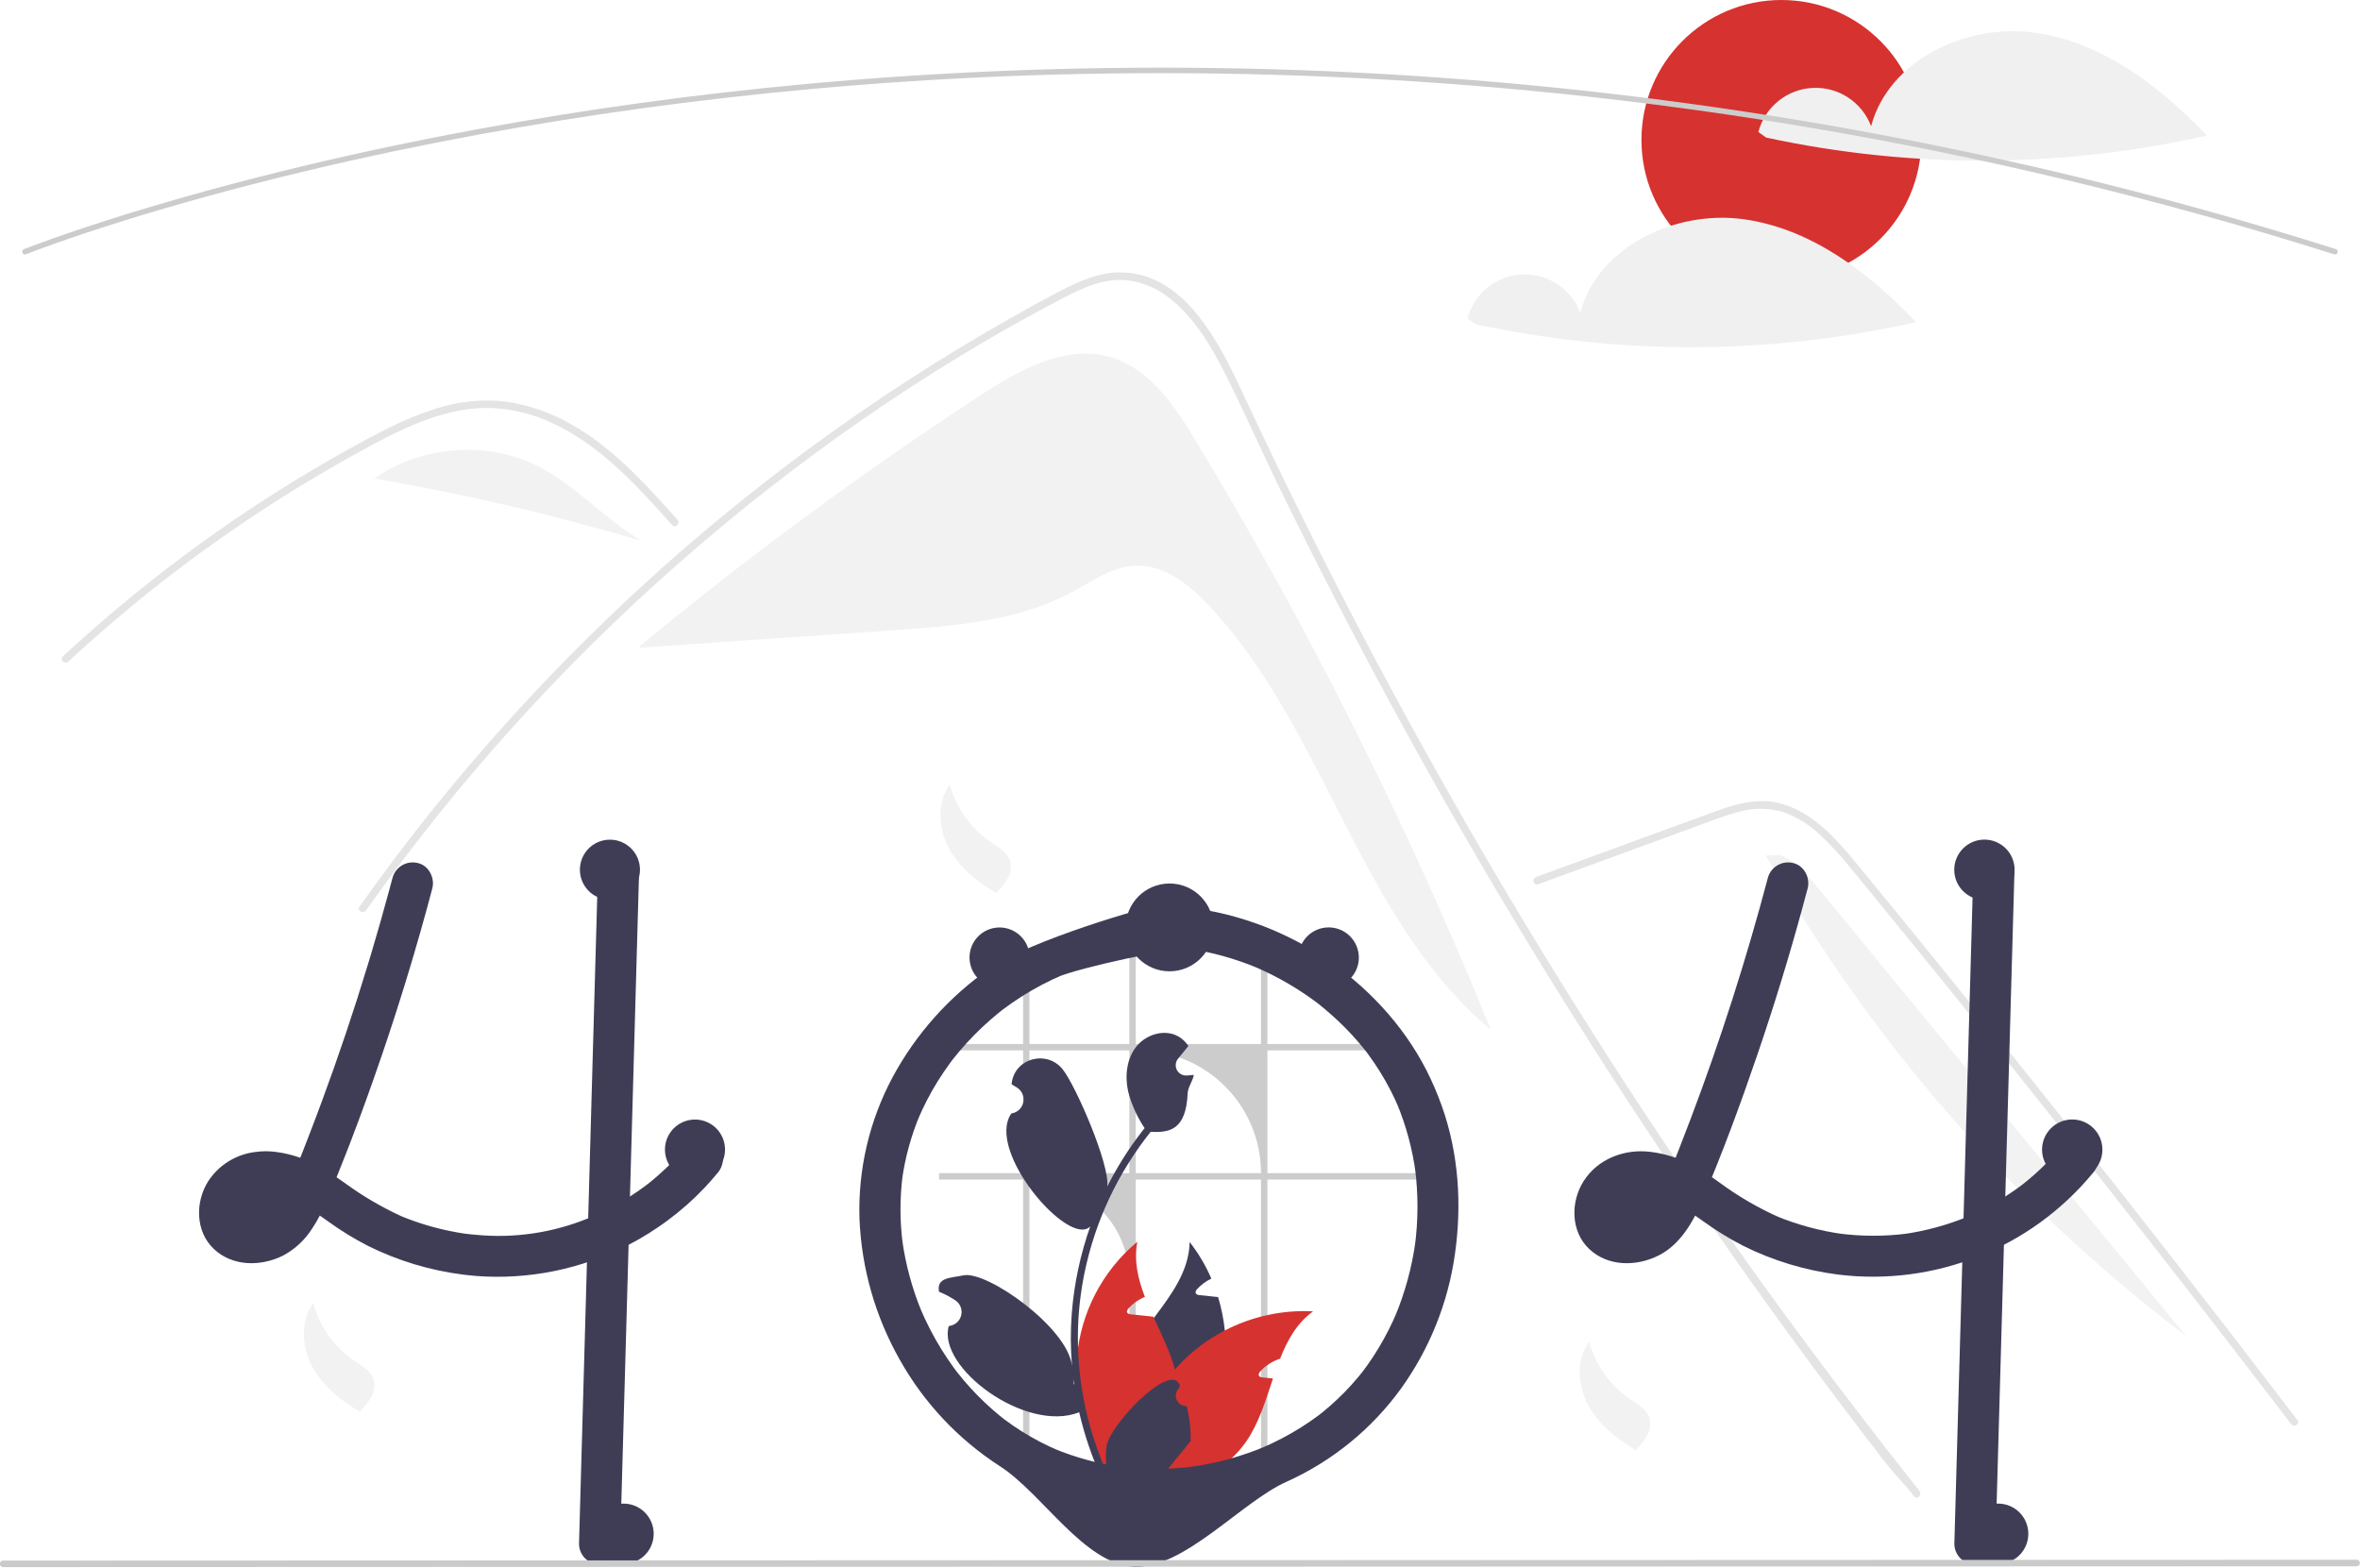
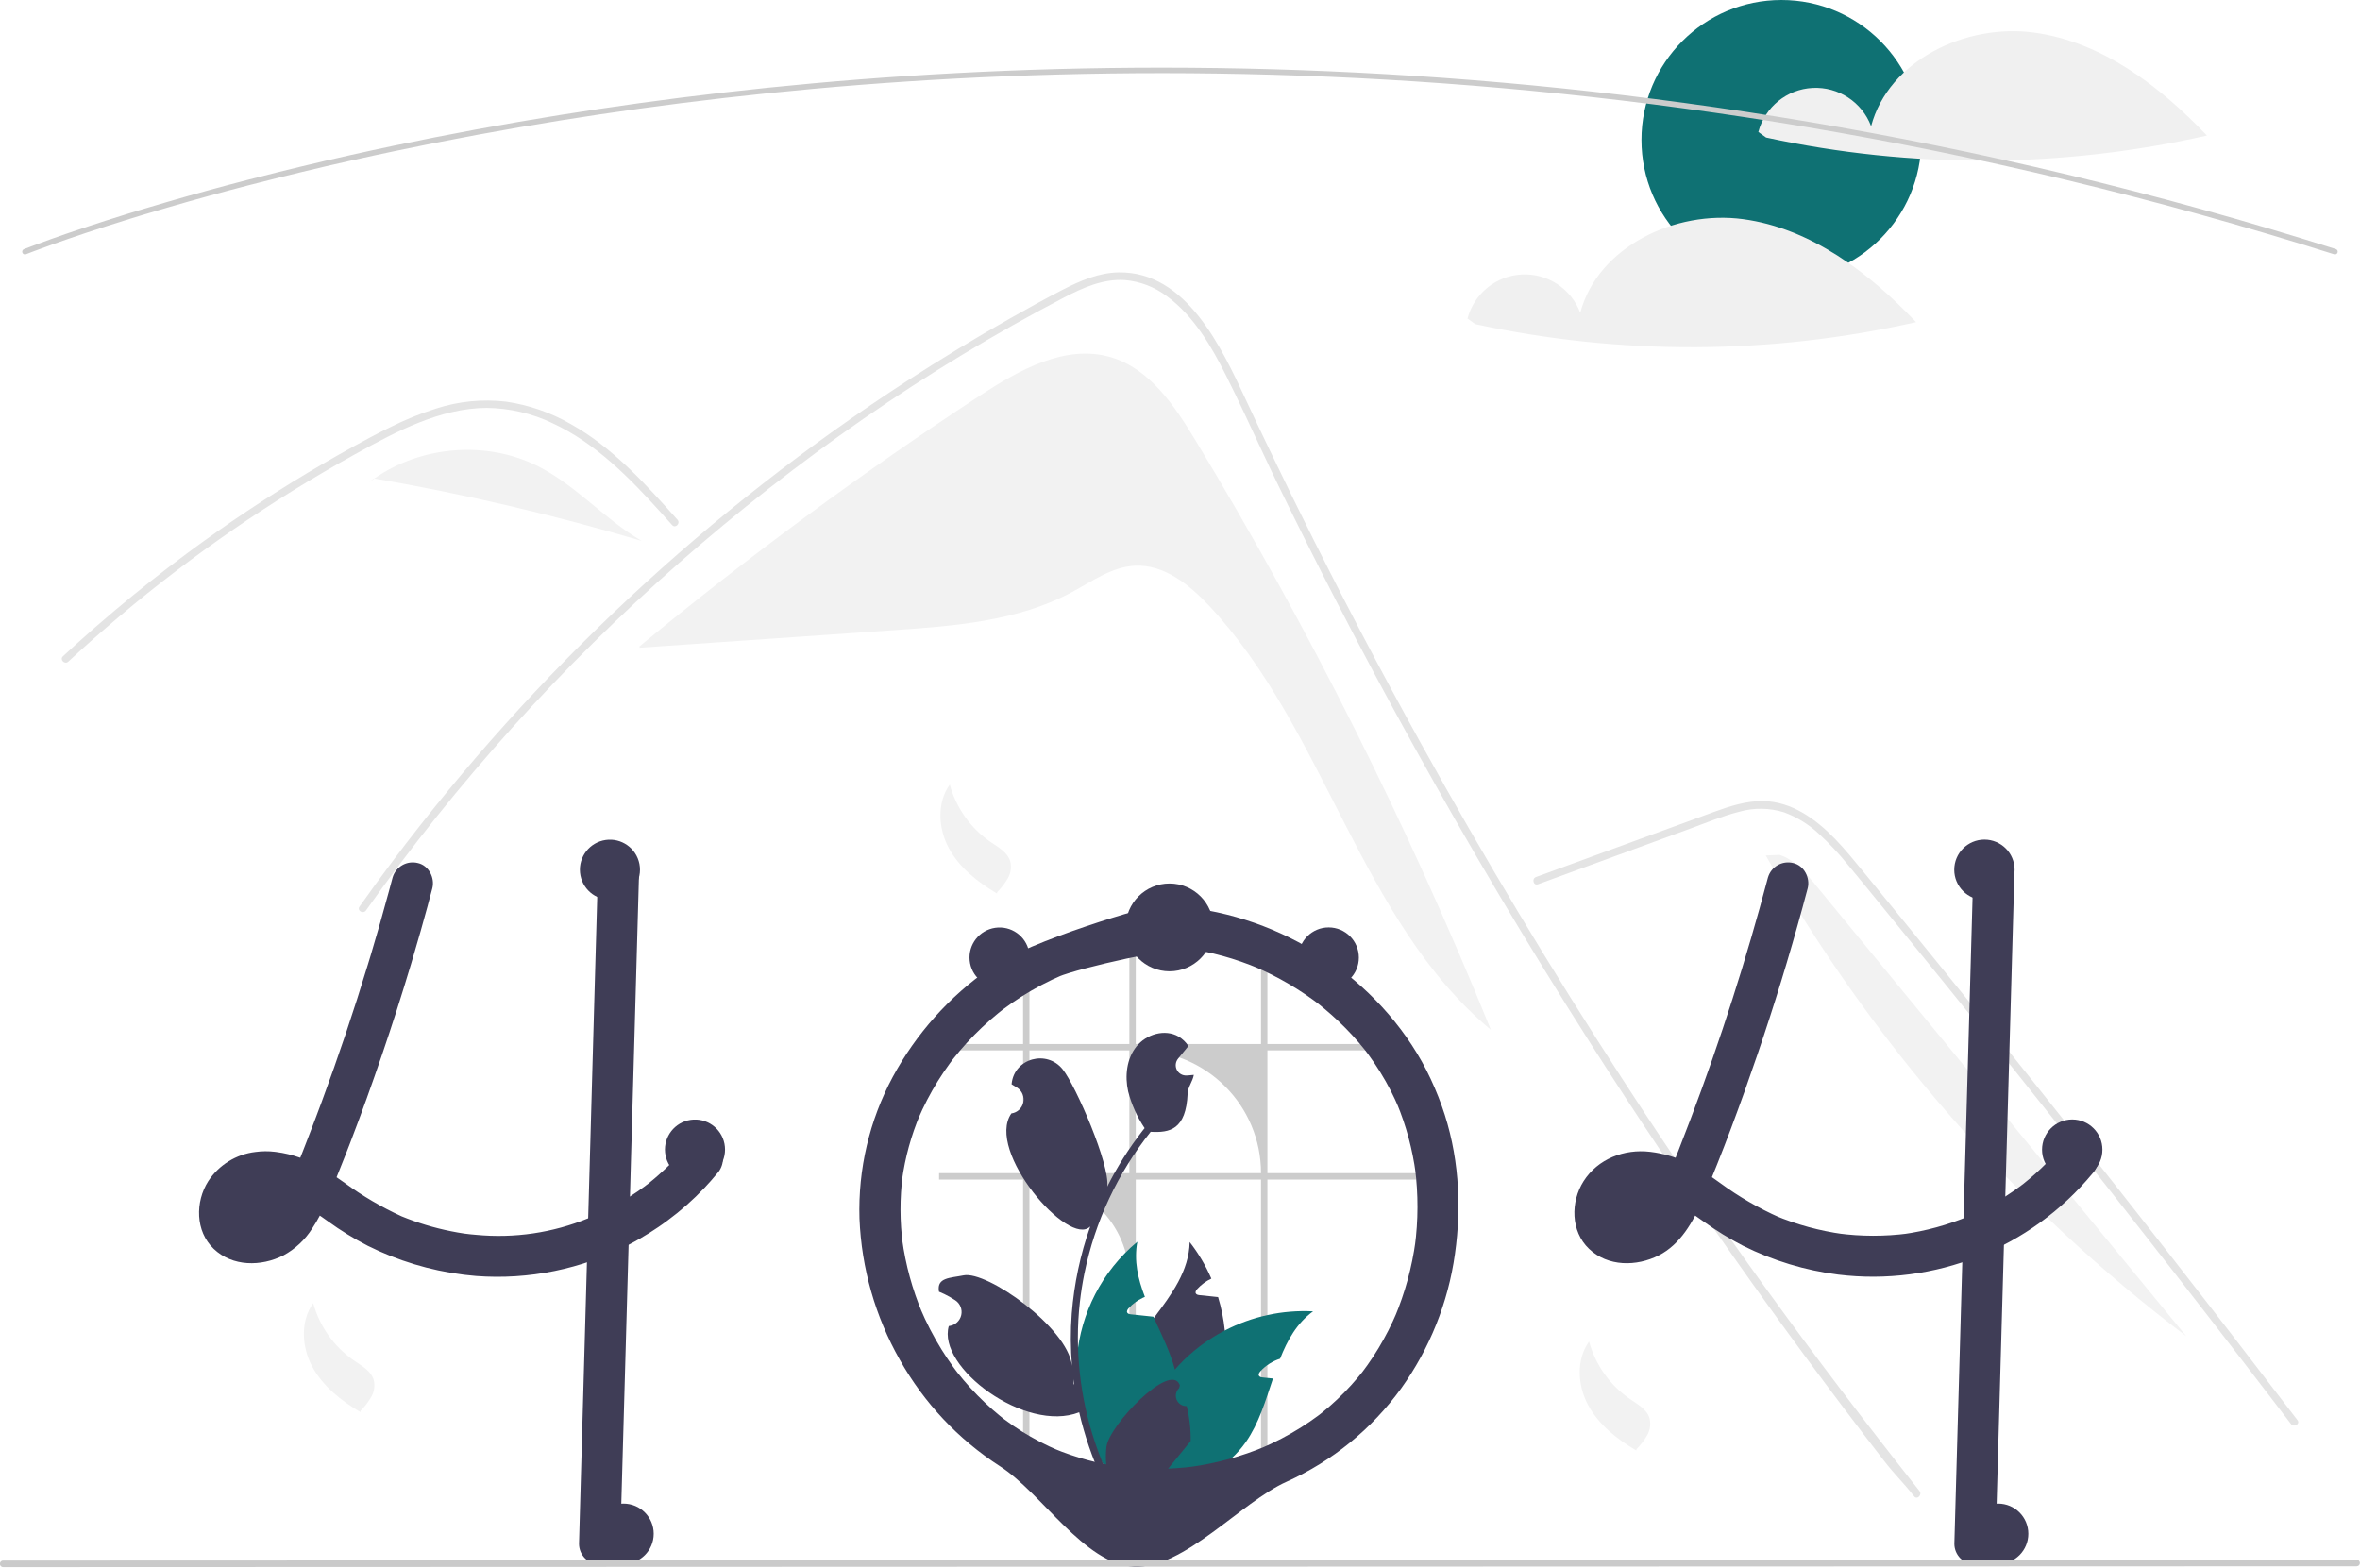
<svg xmlns="http://www.w3.org/2000/svg" data-name="Layer 1" width="860.131" height="571.148" viewBox="0 0 860.131 571.148">
  <path d="M605.67,324.953c-7.669-12.684-16.757-26.228-30.99-30.37-16.482-4.796-33.413,4.732-47.775,14.135a1392.157,1392.157,0,0,0-123.893,91.283l.043.492q46.226-3.188,92.451-6.376c22.265-1.535,45.296-3.283,64.972-13.816,7.467-3.997,14.745-9.336,23.206-9.708,10.512-.462,19.677,6.879,26.88,14.549,42.607,45.371,54.937,114.754,102.738,154.616A1516.995,1516.995,0,0,0,605.67,324.953Z" transform="translate(-169.9343 -164.426)" fill="#f2f2f2" />
  <path d="M867.571,709.781c-4.712-5.95-6.637-7.343-11.285-13.348q-56.764-73.416-106.708-151.792-33.924-53.23-64.483-108.504-14.549-26.278-28.3-52.969-10.67-20.695-20.865-41.638c-1.944-3.988-3.832-7.994-5.711-12.009-4.428-9.442-8.773-18.93-13.439-28.244-5.317-10.616-11.789-21.745-21.553-28.877a29.405,29.405,0,0,0-15.319-5.895c-7.948-.513-15.282,2.769-22.176,6.353-50.439,26.301-97.659,59.276-140.37,96.798A730.778,730.778,0,0,0,303.322,496.247c-1.008,1.439-3.392.064-2.374-1.384q6.009-8.498,12.257-16.813A734.817,734.817,0,0,1,500.805,303.064q18.248-11.826,37.183-22.542c6.362-3.603,12.752-7.16,19.251-10.497,6.371-3.273,13.137-6.215,20.416-6.325,24.77-.385,37.595,27.667,46.405,46.542q4.153,8.911,8.406,17.766,16.075,33.621,33.387,66.628,10.685,20.379,21.837,40.52,34.707,62.718,73.779,122.897c34.506,53.143,68.737,100.089,108.046,149.785C870.596,709.213,868.662,711.175,867.571,709.781Z" transform="translate(-169.9343 -164.426)" fill="#e4e4e4" />
  <path d="M414.916,355.804c-1.439-1.604-2.869-3.209-4.318-4.813-11.422-12.633-23.679-25.118-39.364-32.361a57.11,57.11,0,0,0-23.927-5.546c-8.562.028-16.932,2.273-24.843,5.418-3.74,1.494-7.398,3.19-11.001,4.996-4.116,2.072-8.159,4.281-12.183,6.509q-11.331,6.27-22.368,13.091-21.961,13.572-42.546,29.216-10.671,8.113-20.902,16.758-9.516,8.031-18.646,16.492c-1.302,1.201-3.245-.743-1.944-1.943,1.604-1.494,3.227-2.979,4.85-4.446q6.875-6.215,13.971-12.193,12.939-10.918,26.549-20.993,21.163-15.676,43.783-29.225,11.304-6.765,22.918-12.963c2.338-1.247,4.703-2.466,7.096-3.621a113.116,113.116,0,0,1,16.868-6.866,60.006,60.006,0,0,1,25.476-2.503,66.327,66.327,0,0,1,23.505,8.131c15.401,8.608,27.346,21.919,38.97,34.909C418.033,355.171,416.099,357.124,414.916,355.804Z" transform="translate(-169.9343 -164.426)" fill="#e4e4e4" />
  <path d="M730.477,486.711l36.905-13.498,18.323-6.702c5.968-2.183,11.921-4.667,18.09-6.23a28.539,28.539,0,0,1,16.374.209,37.738,37.738,0,0,1,12.771,7.917,103.64,103.64,0,0,1,10.475,11.186c3.989,4.794,7.92,9.639,11.868,14.467q24.441,29.891,48.563,60.041,24.121,30.15,47.92,60.556,23.857,30.48,47.385,61.216,2.882,3.765,5.76,7.534c1.06,1.388,3.449.02,2.375-1.388Q983.582,650.974,959.549,620.184q-24.092-30.864-48.516-61.466-24.424-30.601-49.179-60.937-6.167-7.558-12.354-15.099c-3.48-4.241-6.92-8.527-10.736-12.474-7.005-7.245-15.758-13.648-26.234-13.822-6.16-.102-12.121,1.852-17.844,3.923-6.17,2.232-12.325,4.506-18.486,6.759l-37.163,13.592-9.291,3.398c-1.649.603-.937,3.262.731,2.652Z" transform="translate(-169.9343 -164.426)" fill="#e4e4e4" />
  <path d="M366.377,334.526c-18.754-9.639-42.771-7.751-60.005,4.291a855.847,855.847,0,0,1,97.371,22.726C390.46,353.759,380.07,341.563,366.377,334.526Z" transform="translate(-169.9343 -164.426)" fill="#f2f2f2" />
  <path d="M306.188,338.784l-3.61,2.935c1.221-1.027,2.491-1.99,3.795-2.901C306.311,338.807,306.249,338.795,306.188,338.784Z" transform="translate(-169.9343 -164.426)" fill="#f2f2f2" />
  <path d="M831.549,486.846c-3.633-4.422-7.56-9.052-12.994-10.848l-5.073.2A575.436,575.436,0,0,0,966.749,651.418Q899.149,569.132,831.549,486.846Z" transform="translate(-169.9343 -164.426)" fill="#f2f2f2" />
  <path d="M516.084,450.367A37.481,37.481,0,0,0,531.015,471.325c2.82,1.92,6.157,3.762,7.122,7.035a8.379,8.379,0,0,1-.874,6.15,24.884,24.884,0,0,1-3.861,5.041l-.137.512c-6.998-4.147-13.656-9.393-17.522-16.551s-4.406-16.539.341-23.145" transform="translate(-169.9343 -164.426)" fill="#f2f2f2" />
  <path d="M749.084,653.367A37.481,37.481,0,0,0,764.015,674.325c2.82,1.92,6.157,3.762,7.122,7.035a8.379,8.379,0,0,1-.874,6.15,24.884,24.884,0,0,1-3.861,5.041l-.137.512c-6.998-4.147-13.656-9.393-17.522-16.551s-4.406-16.539.341-23.145" transform="translate(-169.9343 -164.426)" fill="#f2f2f2" />
  <path d="M284.084,639.367A37.481,37.481,0,0,0,299.015,660.325c2.82,1.92,6.157,3.762,7.122,7.035a8.379,8.379,0,0,1-.874,6.15,24.884,24.884,0,0,1-3.861,5.041l-.137.512c-6.998-4.147-13.656-9.393-17.522-16.551s-4.406-16.539.341-23.145" transform="translate(-169.9343 -164.426)" fill="#f2f2f2" />
-   <circle cx="649.249" cy="51" r="51" fill="#d63230" />
+   <circle cx="649.249" cy="51" r="51" fill="#0f7173" />
  <path d="M911.219,176.296c-24.717-3.341-52.935,10.019-59.341,34.124a21.597,21.597,0,0,0-41.094,2.109l2.83,2.027a372.275,372.275,0,0,0,160.659-.726C957.079,195.76,935.935,179.637,911.219,176.296Z" transform="translate(-169.9343 -164.426)" fill="#f0f0f0" />
  <path d="M805.219,244.296c-24.717-3.341-52.935,10.019-59.341,34.124a21.597,21.597,0,0,0-41.094,2.109l2.83,2.027a372.275,372.275,0,0,0,160.659-.726C851.079,263.76,829.935,247.637,805.219,244.296Z" transform="translate(-169.9343 -164.426)" fill="#f0f0f0" />
  <path d="M1020.946,257.154a.982.982,0,0,1-.302-.047C756.237,173.489,523.199,184.424,374.264,208.321c-20.269,3.251-40.591,7.006-60.404,11.161-5.058,1.06-10.306,2.195-15.597,3.378-6.319,1.407-12.554,2.856-18.532,4.306q-3.873.917-7.595,1.849c-3.758.928-7.572,1.895-11.66,2.957-4.568,1.178-9.209,2.413-13.797,3.672a.442.442,0,0,1-.051.015l0.0.001c-5.183,1.415-10.338,2.871-15.323,4.325-2.698.779-5.304,1.548-7.799,2.307-.279.077-.526.151-.776.228l-.536.163c-.311.095-.617.188-.924.275l-.02.006 0.0.001-.812.252c-.968.293-1.912.579-2.841.864-24.545,7.566-38.038,12.949-38.171,13.002a1,1,0,1,1-.744-1.856c.134-.053,13.693-5.463,38.328-13.058.932-.286,1.879-.572,2.85-.866l.754-.234c.026-.01.052-.018.078-.025.305-.087.61-.18.919-.273l.537-.163c.268-.081.531-.161.801-.235,2.479-.754,5.093-1.524,7.798-2.307,4.987-1.455,10.147-2.911,15.334-4.328.016-.006.033-.01.049-.015v-.001c4.604-1.263,9.263-2.503,13.845-3.685,4.094-1.063,7.915-2.032,11.68-2.962q3.738-.93,7.609-1.853c5.985-1.451,12.233-2.902,18.563-4.312,5.299-1.184,10.556-2.322,15.622-3.383,19.843-4.162,40.198-7.923,60.497-11.179C523.096,182.415,756.467,171.463,1021.246,255.201a1.0 1,0,0,1-.301,1.953Z" transform="translate(-169.9343 -164.426)" fill="#ccc" />
  <path d="M432.923,584.266a6.729,6.729,0,0,0-1.7-2.67,6.43,6.43,0,0,0-.92-.71c-2.61-1.74-6.51-2.13-8.99,0a5.81,5.81,0,0,0-.69.71q-1.11,1.365-2.28,2.67c-1.28,1.46-2.59,2.87-3.96,4.24-.39.38-.78.77-1.18,1.15-.23.23-.46.45-.69.67-.88.84-1.78,1.65-2.69,2.45-.48.43-.96.85-1.45,1.26-.73.61-1.46,1.22-2.2,1.81-.07.05-.14.1-.21.16-.02.01-.03.03-.05.04-.01,0-.02,0-.03.02a.179.179,0,0,0-.07.05c-.22.15-.37.25-.48.34.04-.02.08-.05.12-.07-.18.14-.37.28-.55.42-1.75,1.29-3.54,2.53-5.37,3.69a99.21,99.21,0,0,1-14.22,7.55c-.33.13-.67.27-1.01.4a85.97,85.97,0,0,1-40.85,6.02q-2.13-.165-4.26-.45c-1.64-.24-3.27-.53-4.89-.86a97.932,97.932,0,0,1-18.02-5.44,118.652,118.652,0,0,1-20.66-12.12c-1-.71-2.01-1.42-3.02-2.11,1.15-2.82,2.28-5.64,3.38-8.48.55-1.37,1.08-2.74,1.6-4.12,4.09-10.63,7.93-21.36,11.61-32.13q5.58-16.365,10.53-32.92.51-1.68.99-3.36,2.595-8.745,4.98-17.53c.15-.57.31-1.13.45-1.7q.69-2.52,1.35-5.04c1-3.79-1.26-8.32-5.24-9.23a7.634,7.634,0,0,0-9.22,5.24c-.43,1.62-.86,3.23-1.3,4.85q-3.165,11.745-6.66,23.41-.51,1.68-1.02,3.36-7.71,25.41-16.93,50.31-1.11,3.015-2.25,6.01c-.37.98-.74,1.96-1.12,2.94-.73,1.93-1.48,3.86-2.23,5.79-.43,1.13-.87,2.26-1.31,3.38-.29.71-.57,1.42-.85,2.12a41.809,41.809,0,0,0-8.81-2.12l-.48-.06a27.397,27.397,0,0,0-7.01.06,23.914,23.914,0,0,0-17.24,10.66c-4.77,7.51-4.71,18.25,1.98,24.63,6.89,6.57,17.32,6.52,25.43,2.41a28.351,28.351,0,0,0,10.52-9.86,50.569,50.569,0,0,0,2.74-4.65c.21.14.42.28.63.43.8.56,1.6,1.13,2.39,1.69a111.738,111.738,0,0,0,14.51,8.91,108.359,108.359,0,0,0,34.62,10.47c.27.03.53.07.8.1,1.33.17,2.67.3,4.01.41a103.782,103.782,0,0,0,55.58-11.36q2.175-1.125,4.31-2.36,3.315-1.92,6.48-4.08c1.15-.78,2.27-1.57,3.38-2.4a101.042,101.042,0,0,0,13.51-11.95q2.355-2.475,4.51-5.11a8.061,8.061,0,0,0,2.2-5.3A7.564,7.564,0,0,0,432.923,584.266Zm-165.59,23.82c.21-.15.42-.31.62-.47C267.893,607.766,267.603,607.936,267.333,608.086Zm3.21-3.23c-.23.26-.44.52-.67.78a23.366,23.366,0,0,1-2.25,2.2c-.11.1-.23.2-.35.29a.01.01,0,0,0-.01.01,3.804,3.804,0,0,0-.42.22q-.645.39-1.32.72a17.005,17.005,0,0,1-2.71.75,16.799,16.799,0,0,1-2.13.02h-.02a14.823,14.823,0,0,1-1.45-.4c-.24-.12-.47-.26-.7-.4-.09-.08-.17-.16-.22-.21a2.44,2.44,0,0,1-.27-.29.01.01,0,0,0-.01-.01c-.11-.2-.23-.4-.34-.6a.031.031,0,0,1-.01-.02c-.08-.25-.15-.51-.21-.77a12.511,12.511,0,0,1,.01-1.37,13.467,13.467,0,0,1,.54-1.88,11.068,11.068,0,0,1,.69-1.26c.02-.04.12-.2.23-.38.01-.01.01-.01.01-.02.15-.17.3-.35.46-.51.27-.3.56-.56.85-.83a18.022,18.022,0,0,1,1.75-1.01,19.481,19.481,0,0,1,2.93-.79,24.989,24.989,0,0,1,4.41.04,30.301,30.301,0,0,1,4.1,1.01,36.945,36.945,0,0,1-2.77,4.54C270.623,604.746,270.583,604.806,270.543,604.856Zm-11.12-3.29a2.18,2.18,0,0,1-.31.39A1.409,1.409,0,0,1,259.423,601.566Z" transform="translate(-169.9343 -164.426)" fill="#3f3d56" />
  <path d="M402.863,482.136q-.135,4.71-.27,9.42-.285,10.455-.59,20.92-.315,11.775-.66,23.54-.165,6.075-.34,12.15-.465,16.365-.92,32.72c-.03,1.13-.07,2.25-.1,3.38q-.225,8.115-.45,16.23-.255,8.805-.5,17.61-.18,6.6-.37,13.21-1.35,47.895-2.7,95.79a7.648,7.648,0,0,1-7.5,7.5,7.561,7.561,0,0,1-7.5-7.5q.75-26.94,1.52-53.88.675-24.36,1.37-48.72.225-8.025.45-16.06.345-12.09.68-24.18c.03-1.13.07-2.25.1-3.38.02-.99.05-1.97.08-2.96q.66-23.475,1.32-46.96.27-9.24.52-18.49.3-10.545.6-21.08c.09-3.09.17-6.17.26-9.26a7.648,7.648,0,0,1,7.5-7.5A7.561,7.561,0,0,1,402.863,482.136Z" transform="translate(-169.9343 -164.426)" fill="#3f3d56" />
  <path d="M814.291,484.217a893.238,893.238,0,0,1-28.161,87.941c-3.007,7.946-6.083,15.877-9.371,23.712l.756-1.792a54.583,54.583,0,0,1-5.59,10.612q-.229.321-.467.636,1.166-1.49.443-.589c-.254.301-.505.602-.768.895a23.664,23.664,0,0,1-2.249,2.203q-.301.258-.612.504l.938-.729c-.109.257-.873.597-1.111.743a18.254,18.254,0,0,1-2.405,1.219l1.792-.756a19.086,19.086,0,0,1-4.231,1.161l1.994-.268a17.021,17.021,0,0,1-4.298.046l1.994.268a14.002,14.002,0,0,1-3.405-.917l1.792.756a12.012,12.012,0,0,1-1.679-.896c-.271-.177-1.105-.809-.015.025,1.133.866.146.074-.088-.156-.194-.192-.37-.4-.56-.595-.882-.905.996,1.557.397.499a18.182,18.182,0,0,1-.878-1.637l.756,1.792a11.925,11.925,0,0,1-.728-2.651l.268,1.994a13.651,13.651,0,0,1-.003-3.405l-.268,1.994a15.964,15.964,0,0,1,.995-3.68l-.756,1.792a16.729,16.729,0,0,1,1.178-2.298,6.729,6.729,0,0,1,.729-1.071c.049.016-1.269,1.513-.569.757.183-.198.354-.406.539-.602.296-.314.614-.601.926-.898,1.045-.994-1.462.966-.257.179a19.049,19.049,0,0,1,2.749-1.499l-1.792.756a20.311,20.311,0,0,1,4.995-1.34l-1.994.268a25.628,25.628,0,0,1,6.461.076l-1.994-.268a33.211,33.211,0,0,1,7.892,2.22l-1.792-.756c5.39,2.314,10.163,5.749,14.928,9.118a111.95,111.95,0,0,0,14.506,8.906,108.388,108.388,0,0,0,34.622,10.474,103.933,103.933,0,0,0,92.586-36.752,8.078,8.078,0,0,0,2.197-5.303,7.632,7.632,0,0,0-2.197-5.303c-2.752-2.526-7.949-3.239-10.607,0a95.636,95.636,0,0,1-8.107,8.727q-2.017,1.914-4.142,3.71-1.214,1.026-2.461,2.011c-.393.311-1.619,1.138.263-.197-.431.306-.845.64-1.271.955a99.269,99.269,0,0,1-20.332,11.565l1.792-.756a96.836,96.836,0,0,1-24.171,6.622l1.994-.268a97.643,97.643,0,0,1-25.754-.038l1.994.268a99.8,99.8,0,0,1-24.857-6.77l1.792.756a116.025,116.025,0,0,1-21.736-12.591,86.877,86.877,0,0,0-11.113-6.994,42.824,42.824,0,0,0-14.438-4.389c-9.439-1.111-19.057,2.566-24.246,10.72-4.776,7.505-4.714,18.244,1.974,24.625,6.888,6.572,17.318,6.517,25.436,2.406,7.817-3.959,12.513-12.185,15.815-19.942,7.431-17.455,14.01-35.314,20.14-53.263q9.097-26.637,16.499-53.813.917-3.366,1.807-6.739c1.001-3.789-1.261-8.32-5.238-9.226a7.633,7.633,0,0,0-9.226,5.238Z" transform="translate(-169.9343 -164.426)" fill="#3f3d56" />
  <path d="M889.124,482.136l-2.7,95.793-2.685,95.294-1.518,53.884a7.565,7.565,0,0,0,7.5,7.5,7.649,7.649,0,0,0,7.5-7.5l2.7-95.793,2.685-95.294,1.518-53.884a7.565,7.565,0,0,0-7.5-7.5,7.649,7.649,0,0,0-7.5,7.5Z" transform="translate(-169.9343 -164.426)" fill="#3f3d56" />
  <path d="M629.526,700.361h2.329V594.319h54.329v-2.323H631.855V547.252H673.81q-.923-1.173-1.899-2.317H631.855V515.382c-.77-.328-1.547-.645-2.329-.944V544.935h-45.652V507.07c-.782.036-1.553.09-2.329.155v37.71h-36.42V516.684c-.782.346-1.553.711-2.317,1.093V544.935h-30.616v2.317h30.616v44.744h-30.616v2.323h30.616V700.361h2.317V594.319a36.413,36.413,0,0,1,36.42,36.42v69.622h2.329V594.319h45.652Zm-84.401-108.365V547.252h36.42v44.744Zm38.749,0V547.252h.914a44.741,44.741,0,0,1,44.738,44.744Z" transform="translate(-169.9343 -164.426)" opacity="0.2" />
  <path d="M615.303,668.566a63.059,63.059,0,0,1-20.05,33.7c-.74.64-1.48,1.26-2.25,1.87q-2.805.255-5.57.52c-1.53.14-3.04.29-4.54.43l-.27.03-.19-1.64-.76-6.64a37.623,37.623,0,0,1-3.3-32.44c2.64-7.12,7.42-13.41,12.12-19.65,6.49-8.62,12.8-17.14,13.03-27.65a60.544,60.544,0,0,1,7.9,13.33,16.432,16.432,0,0,0-5.12,3.77c-.41.45-.82,1.08-.54,1.62.24.46.84.57,1.36.63,1.25.13,2.51.26,3.76.39,1,.11,2,.21,3,.32a63.99,63.99,0,0,1,2.45,12.18A61.189,61.189,0,0,1,615.303,668.566Z" transform="translate(-169.9343 -164.426)" fill="#3f3d56" />
-   <path d="M648.503,642.356c-5.9,4.29-9.35,10.46-12.03,17.26a16.628,16.628,0,0,0-7.17,4.58c-.41.45-.82,1.08-.54,1.62.24.46.84.57,1.36.63,1.25.13,2.51.26,3.76.39-2.68,8.04-5.14,16.36-9.88,23.15a36.989,36.989,0,0,1-12.03,10.91,38.492,38.492,0,0,1-4.02,1.99q-7.62.585-14.95,1.25-2.805.255-5.57.52c-1.53.14-3.04.29-4.54.43q-.015-.825,0-1.65a63.304,63.304,0,0,1,15.25-39.86c.45-.52.91-1.03,1.38-1.54a61.792,61.792,0,0,1,16.81-12.7A62.654,62.654,0,0,1,648.503,642.356Z" transform="translate(-169.9343 -164.426)" fill="#d63230" />
-   <path d="M589.163,699.526l-1.15,3.4-.58,1.73c-1.53.14-3.04.29-4.54.43l-.27.03c-1.66.17-3.31.34-4.96.51-.43-.5-.86-1.01-1.28-1.53a62.03,62.03,0,0,1,8.07-87.11c-1.32,6.91.22,13.53,2.75,20.1-.27.11-.53.22-.78.34a16.432,16.432,0,0,0-5.12,3.77c-.41.45-.82,1.08-.54,1.62.24.46.84.57,1.36.63,1.25.13,2.51.26,3.76.39,1,.11,2,.21,3,.32q.705.075,1.41.15c.07.15.13.29.2.44,2.85,6.18,5.92,12.39,7.65,18.83a43.666,43.666,0,0,1,1.02,4.91A37.604,37.604,0,0,1,589.163,699.526Z" transform="translate(-169.9343 -164.426)" fill="#d63230" />
+   <path d="M648.503,642.356c-5.9,4.29-9.35,10.46-12.03,17.26a16.628,16.628,0,0,0-7.17,4.58c-.41.45-.82,1.08-.54,1.62.24.46.84.57,1.36.63,1.25.13,2.51.26,3.76.39-2.68,8.04-5.14,16.36-9.88,23.15a36.989,36.989,0,0,1-12.03,10.91,38.492,38.492,0,0,1-4.02,1.99q-7.62.585-14.95,1.25-2.805.255-5.57.52c-1.53.14-3.04.29-4.54.43q-.015-.825,0-1.65a63.304,63.304,0,0,1,15.25-39.86c.45-.52.91-1.03,1.38-1.54a61.792,61.792,0,0,1,16.81-12.7A62.654,62.654,0,0,1,648.503,642.356Z" transform="translate(-169.9343 -164.426)" fill="#0f7173" />
+   <path d="M589.163,699.526l-1.15,3.4-.58,1.73c-1.53.14-3.04.29-4.54.43l-.27.03c-1.66.17-3.31.34-4.96.51-.43-.5-.86-1.01-1.28-1.53a62.03,62.03,0,0,1,8.07-87.11c-1.32,6.91.22,13.53,2.75,20.1-.27.11-.53.22-.78.34a16.432,16.432,0,0,0-5.12,3.77c-.41.45-.82,1.08-.54,1.62.24.46.84.57,1.36.63,1.25.13,2.51.26,3.76.39,1,.11,2,.21,3,.32q.705.075,1.41.15c.07.15.13.29.2.44,2.85,6.18,5.92,12.39,7.65,18.83a43.666,43.666,0,0,1,1.02,4.91A37.604,37.604,0,0,1,589.163,699.526Z" transform="translate(-169.9343 -164.426)" fill="#0f7173" />
  <path d="M689.821,554.487c-8.609-16.792-21.946-30.921-37.632-41.304a114.237,114.237,0,0,0-52.563-18.38q-3.69-.335-7.399-.393c-2.921-.044-46.866,12.632-61.587,22.982a114.295,114.295,0,0,0-35.333,39.527,102.5,102.5,0,0,0-12.126,51.633,113.564,113.564,0,0,0,14.703,51.476,110.475,110.475,0,0,0,36.444,38.746C549.667,708.561,565.074,734.51,583.183,735.426c18.246.923,39.054-23.555,55.695-30.987a104.425,104.425,0,0,0,41.726-34.005,110.25,110.25,0,0,0,19.599-48.948c2.574-18.083,1.374-36.733-4.801-54.016a111.86,111.86,0,0,0-5.58-12.983c-1.78-3.505-6.996-4.796-10.261-2.691a7.68,7.68,0,0,0-2.691,10.261q1.568,3.088,2.915,6.278l-.756-1.792a101.151,101.151,0,0,1,6.876,25.538l-.268-1.994a109.229,109.229,0,0,1-.066,28.683l.268-1.994a109.734,109.734,0,0,1-7.555,27.674l.756-1.792a104.212,104.212,0,0,1-6.672,13.098q-1.923,3.186-4.081,6.222c-.632.888-1.283,1.761-1.939,2.631-.856,1.136,1.167-1.483.282-.369-.151.19-.3.38-.452.569q-.681.852-1.382,1.688a93.613,93.613,0,0,1-10.176,10.384q-1.366,1.192-2.778,2.331c-.469.378-.932.773-1.421,1.125.019-.013,1.58-1.199.656-.511-.29.216-.579.436-.87.652q-2.91,2.156-5.974,4.092a103.485,103.485,0,0,1-14.756,7.713l1.792-.756a109.215,109.215,0,0,1-27.597,7.552l1.994-.268a108.154,108.154,0,0,1-28.589.051l1.994.268a99.835,99.835,0,0,1-25.095-6.784l1.792.756a93.643,93.643,0,0,1-13.416-6.991q-3.174-2-6.184-4.247c-.286-.214-.57-.43-.855-.645-.915-.691.658.51.67.518a19.169,19.169,0,0,1-1.535-1.225q-1.454-1.184-2.861-2.422a101.989,101.989,0,0,1-10.493-10.709q-1.213-1.434-2.374-2.911c-.335-.426-.947-1.29.404.529-.178-.239-.362-.474-.542-.712q-.647-.858-1.276-1.728-2.203-3.048-4.188-6.246a109.29,109.29,0,0,1-7.805-15.108l.756,1.792a106.588,106.588,0,0,1-7.34-26.837l.268,1.994a97.866,97.866,0,0,1-.048-25.636l-.268,1.994A94.673,94.673,0,0,1,505.276,570.55l-.756,1.792a101.557,101.557,0,0,1,7.195-13.856q2.066-3.323,4.378-6.485.525-.718,1.062-1.428c.324-.428,1.215-1.493-.305.388.149-.184.293-.374.439-.56q1.269-1.608,2.6-3.165A107.402,107.402,0,0,1,530.772,536.215q1.474-1.292,2.995-2.529.691-.562,1.391-1.113c.187-.147.376-.291.562-.439-1.997,1.59-.555.433-.102.093q3.134-2.348,6.435-4.461a103.644,103.644,0,0,1,15.387-8.108l-1.792.756c7.76-3.258,42.141-10.949,48.394-10.11l-1.994-.268A106.225,106.225,0,0,1,628.768,517.419l-1.792-.756a110.313,110.313,0,0,1,12.6,6.329q3.043,1.784,5.967,3.763,1.384.937,2.738,1.915.677.489,1.346.989c.248.185.494.373.741.558,1.039.779-1.431-1.128-.342-.267a110.843,110.843,0,0,1,10.368,9.253q2.401,2.445,4.637,5.045,1.147,1.334,2.246,2.708c.364.455,1.605,2.101.084.085.372.493.747.982,1.114,1.479a97.977,97.977,0,0,1,8.392,13.538c1.793,3.498,6.987,4.802,10.261,2.691A7.677,7.677,0,0,0,689.821,554.487Z" transform="translate(-169.9343 -164.426)" fill="#3f3d56" />
  <path d="M602.431,676.882a3.78,3.78,0,0,1-2.739-6.551c.095-.379.164-.651.259-1.03q-.051-.124-.103-.247c-3.48-8.298-25.685,14.833-26.645,22.632a30.029,30.029,0,0,0,.527,10.328A120.392,120.392,0,0,1,562.778,652.01a116.202,116.202,0,0,1,.721-12.963q.597-5.293,1.657-10.511a121.787,121.787,0,0,1,24.151-51.616c6.874.384,12.898-.663,13.48-13.985.103-2.37,1.861-4.422,2.248-6.756-.656.086-1.323.14-1.979.183-.204.011-.42.021-.624.032l-.077.003a3.745,3.745,0,0,1-3.076-6.101q.425-.523.851-1.046c.43-.538.871-1.065,1.302-1.603a1.865,1.865,0,0,0,.14-.161c.495-.613.99-1.216,1.485-1.829a10.829,10.829,0,0,0-3.55-3.432c-4.959-2.905-11.801-.893-15.384,3.593-3.593,4.486-4.271,10.779-3.023,16.384a43.398,43.398,0,0,0,6.003,13.383c-.269.344-.549.678-.818,1.022a122.574,122.574,0,0,0-12.794,20.268c1.016-7.939-11.412-36.608-16.218-42.681-5.773-7.294-17.611-4.111-18.628,5.136q-.015.134-.029.268,1.071.604,2.096,1.282a5.127,5.127,0,0,1-2.067,9.33l-.105.016c-9.556,13.644,21.077,49.155,28.745,41.181a125.11,125.11,0,0,0-6.734,31.693,118.664,118.664,0,0,0,.086,19.16l-.032-.226C558.902,648.154,529.674,627.514,521.139,629.233c-4.917.99-9.76.765-9.013,5.725q.018.119.036.237a34.442,34.442,0,0,1,3.862,1.861q1.071.604,2.096,1.282a5.127,5.127,0,0,1-2.067,9.33l-.105.016c-.075.011-.14.022-.215.032-4.35,14.966,27.907,39.12,47.518,31.435h.011a125.075,125.075,0,0,0,8.402,24.528H601.679c.108-.334.204-.678.301-1.011a34.102,34.102,0,0,1-8.305-.495c2.227-2.733,4.454-5.487,6.681-8.219a1.861,1.861,0,0,0,.14-.161c1.13-1.398,2.27-2.786,3.399-4.185l.001-.002a49.952,49.952,0,0,0-1.464-12.725Zm-34.371-67.613.016-.021-.016.043Zm-6.648,59.932-.258-.581c.011-.42.011-.839,0-1.269,0-.118-.021-.237-.021-.355.097.742.183,1.485.29,2.227Z" transform="translate(-169.9343 -164.426)" fill="#3f3d56" />
  <circle cx="95.249" cy="439" r="11" fill="#3f3d56" />
  <circle cx="227.249" cy="559" r="11" fill="#3f3d56" />
  <circle cx="728.249" cy="559" r="11" fill="#3f3d56" />
  <circle cx="755.249" cy="419" r="11" fill="#3f3d56" />
  <circle cx="723.249" cy="317" r="11" fill="#3f3d56" />
  <path d="M434.183,583.426a10.949,10.949,0,1,1-.21-2.16A10.992,10.992,0,0,1,434.183,583.426Z" transform="translate(-169.9343 -164.426)" fill="#3f3d56" />
  <circle cx="484.249" cy="349" r="11" fill="#3f3d56" />
  <path d="M545.183,513.426a10.949,10.949,0,1,1-.21-2.16A10.992,10.992,0,0,1,545.183,513.426Z" transform="translate(-169.9343 -164.426)" fill="#3f3d56" />
  <path d="M403.183,481.426a10.949,10.949,0,1,1-.21-2.16A10.992,10.992,0,0,1,403.183,481.426Z" transform="translate(-169.9343 -164.426)" fill="#3f3d56" />
  <circle cx="599.249" cy="443" r="11" fill="#3f3d56" />
  <circle cx="426.249" cy="338" r="16" fill="#3f3d56" />
  <path d="M1028.875,735.267l-857.75.307a1.191,1.191,0,1,1,0-2.381l857.75-.307a1.191,1.191,0,0,1,0,2.381Z" transform="translate(-169.9343 -164.426)" fill="#cacaca" />
</svg>
